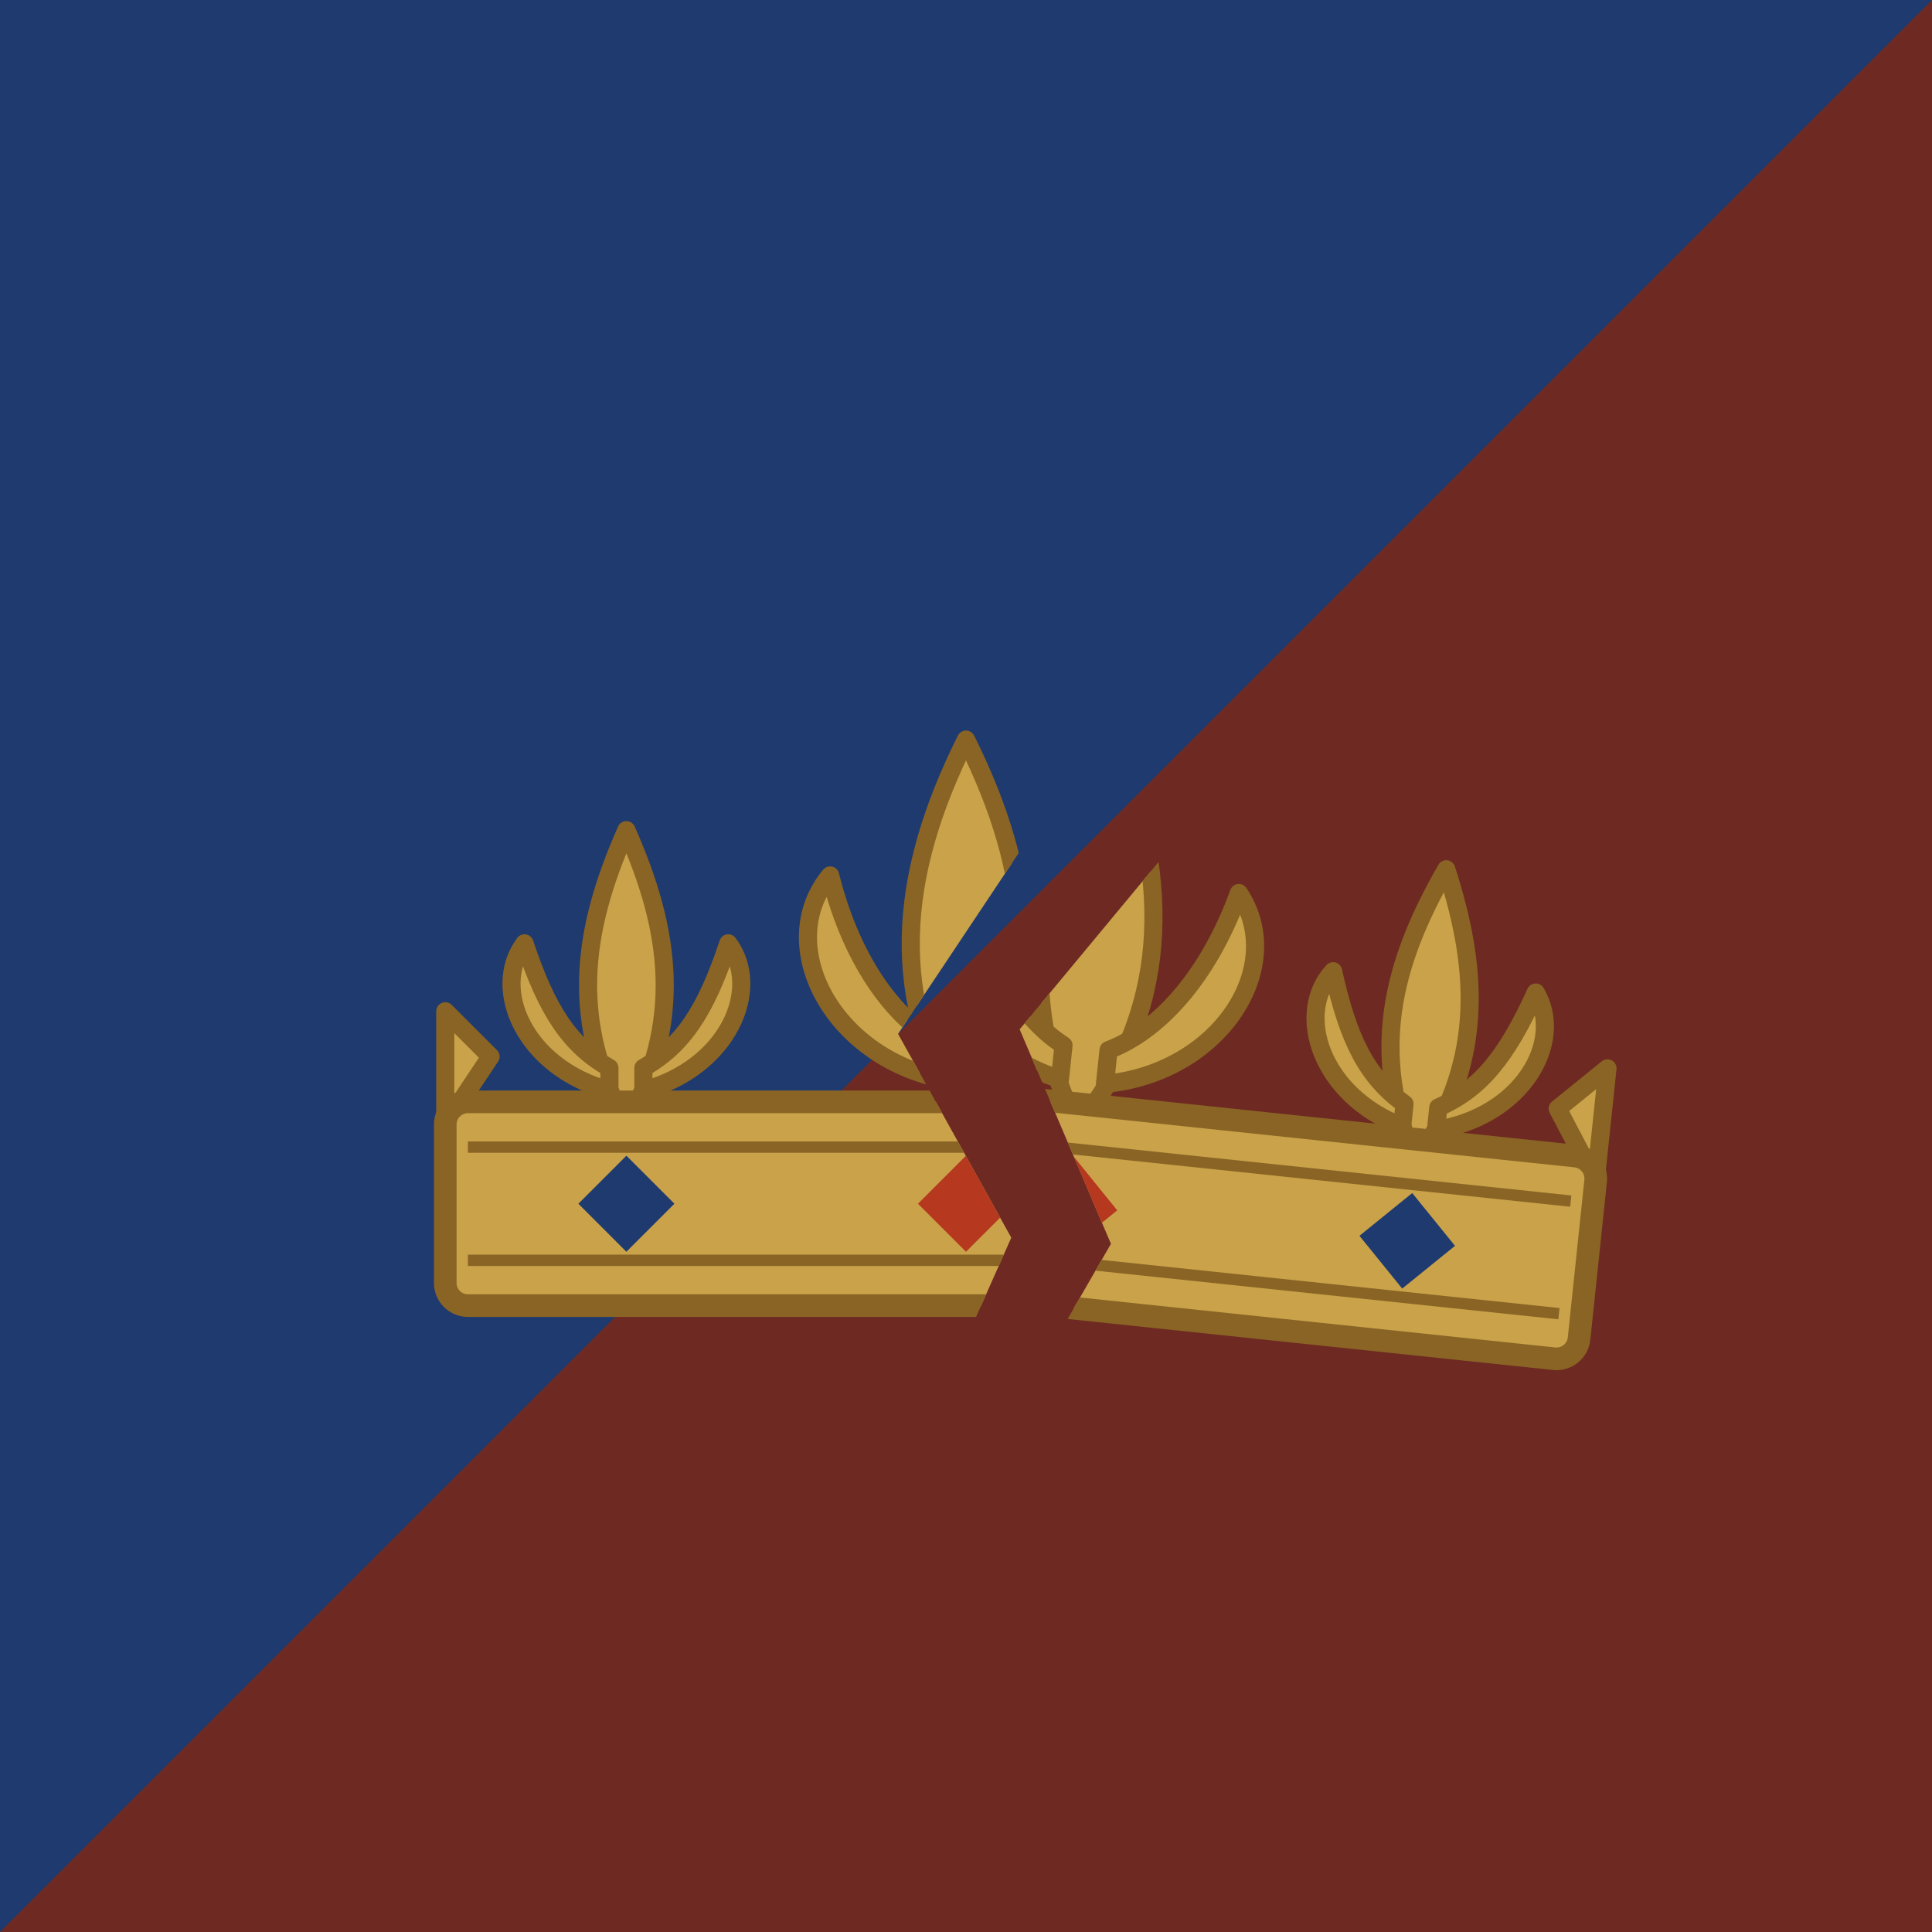
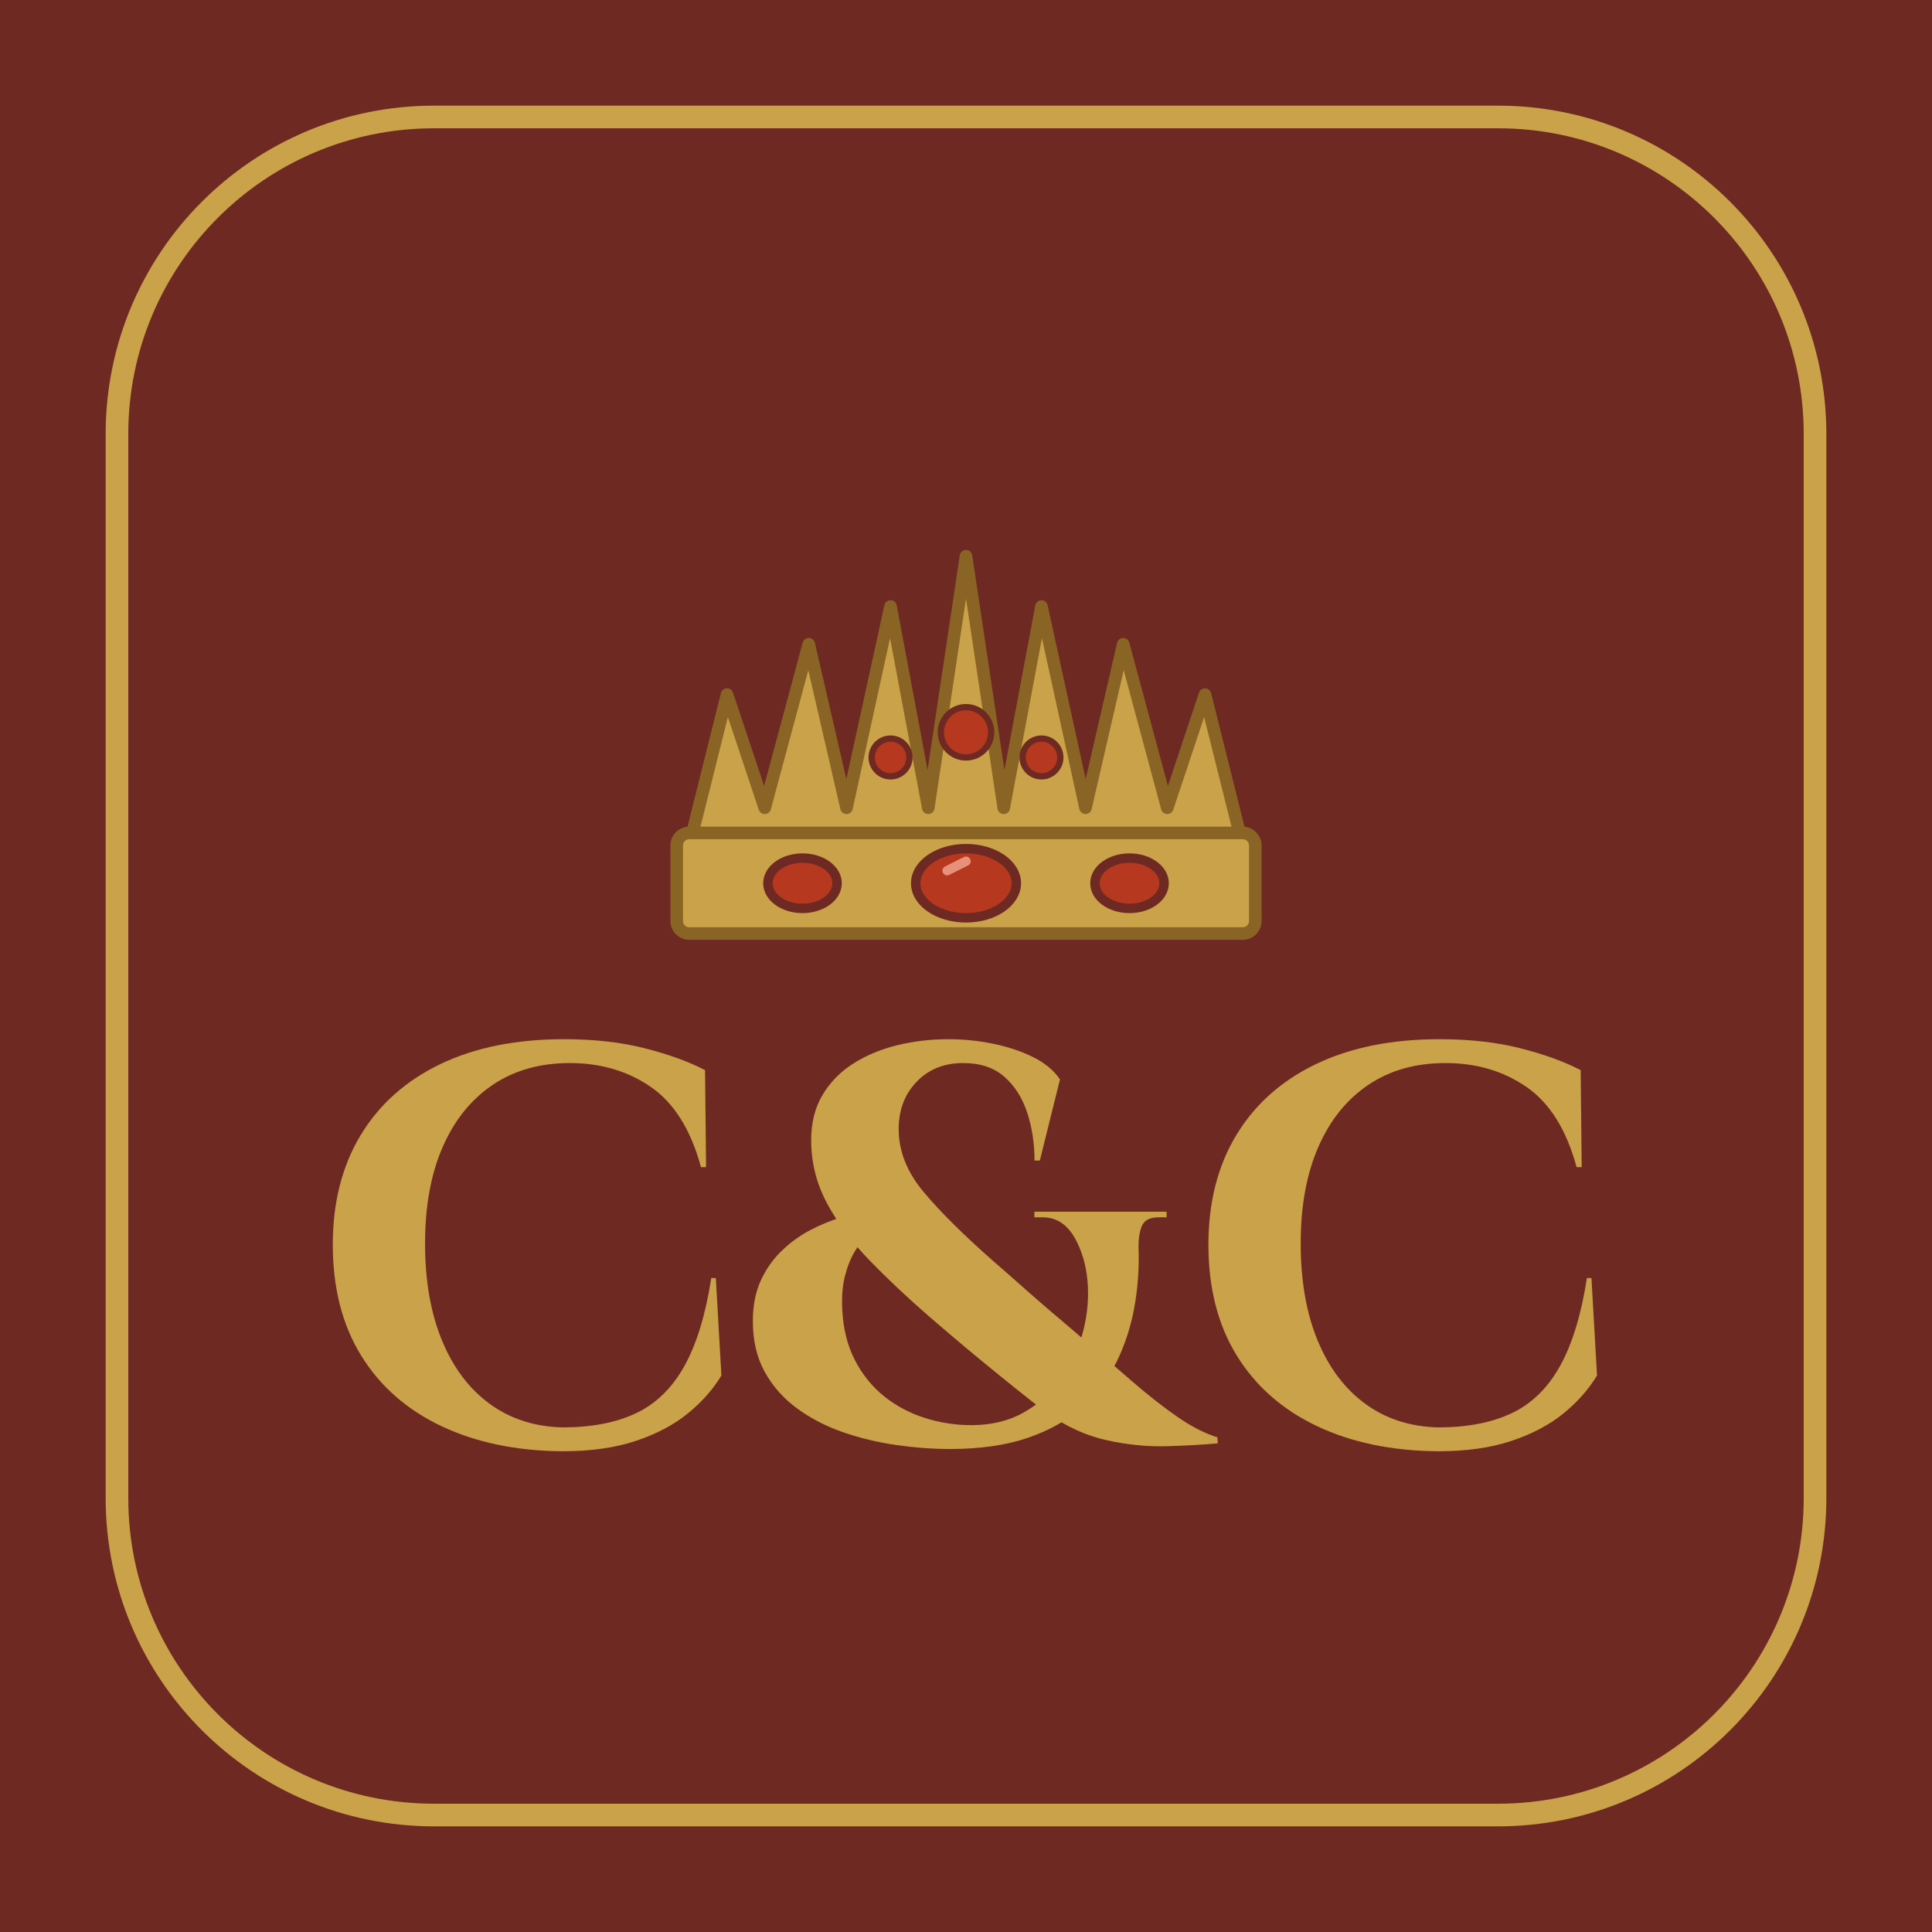
<svg xmlns="http://www.w3.org/2000/svg" viewBox="0 0 512 512" width="512" height="512">
-   <rect width="512" height="512" fill="#1f3a6e" />
-   <path d="M512 0 L512 512 L0 512 Z" fill="#6e2a22" />
-   <defs>
-     <clipPath id="L">
-       <path d="M0 0 H58 L66 30 L54 48 L64 66 L56 84 H0Z" />
-     </clipPath>
-     <clipPath id="R">
-       <path d="M58 0 H120 V84 H56 L64 66 L54 48 L66 30Z" />
-     </clipPath>
-   </defs>
-   <g transform="translate(76 130) scale(3)">
-     <g clip-path="url(#L)">
-       <g fill="#c9a24a" stroke="#8a6424" stroke-width="1.6" stroke-linejoin="round">
-         <path d="M60 56 C53 45 54 34 60 22 C66 34 67 45 60 56Z" />
-         <path d="M58 52 C48 50 43 40 48 34 C50 42 54 47 58 49Z" />
-         <path d="M62 52 C72 50 77 40 72 34 C70 42 66 47 62 49Z" />
-         <path d="M30 56 C25 47 26 39 30 30 C34 39 35 47 30 56Z" />
-         <path d="M28.5 53 C21 51 18 44 21 40 C23 46 25 49 28.5 51Z" />
-         <path d="M31.5 53 C39 51 42 44 39 40 C37 46 35 49 31.5 51Z" />
-         <path d="M90 56 C85 47 86 39 90 30 C94 39 95 47 90 56Z" />
-         <path d="M88.5 53 C81 51 78 44 81 40 C83 46 85 49 88.5 51Z" />
-         <path d="M91.5 53 C99 51 102 44 99 40 C97 46 95 49 91.5 51Z" />
-         <path d="M14 56 L14 46 L18 50 Z M106 56 L106 46 L102 50 Z" />
-       </g>
-       <rect x="14" y="54" width="92" height="18" rx="2" fill="#c9a24a" stroke="#8a6424" stroke-width="2" />
-       <path d="M16 58h88M16 68h88" stroke="#8a6424" stroke-width="1" />
-       <rect x="27" y="60" width="6" height="6" transform="rotate(45 30 63)" fill="#1f3a6e" />
-       <rect x="57" y="60" width="6" height="6" transform="rotate(45 60 63)" fill="#b5381f" />
-       <rect x="87" y="60" width="6" height="6" transform="rotate(45 90 63)" fill="#1f3a6e" />
-     </g>
+   <rect width="512" height="512" fill="#6e2a22" />
+   <rect x="31" y="31" width="450" height="450" rx="84" fill="none" stroke="#c9a24a" stroke-width="6" />
+   <g transform="translate(156 127.40) scale(1.6667)">
+     <path d="M16 58 L22 34 L28 52 L35 26 L41 52 L48 20 L54 52 L60 12 L66 52 L72 20 L79 52 L85 26 L92 52 L98 34 L104 58 Z" fill="#c9a24a" stroke="#8a6424" stroke-width="2" stroke-linejoin="round" />
+     <circle cx="60" cy="40" r="4" fill="#b5381f" stroke="#6e2a22" stroke-width="1" />
+     <circle cx="48" cy="44" r="3" fill="#b5381f" stroke="#6e2a22" stroke-width="1" />
+     <circle cx="72" cy="44" r="3" fill="#b5381f" stroke="#6e2a22" stroke-width="1" />
+     <rect x="14" y="56" width="92" height="16" rx="2" fill="#c9a24a" stroke="#8a6424" stroke-width="2" />
+     <ellipse cx="60" cy="64" rx="8" ry="5.5" fill="#b5381f" stroke="#6e2a22" stroke-width="1.5" />
+     <ellipse cx="34" cy="64" rx="5.5" ry="4" fill="#b5381f" stroke="#6e2a22" stroke-width="1.5" />
+     <ellipse cx="86" cy="64" rx="5.5" ry="4" fill="#b5381f" stroke="#6e2a22" stroke-width="1.5" />
+     <path d="M57 62 l3 -1.5" stroke="#e8907a" stroke-width="1.5" stroke-linecap="round" />
  </g>
-   <g transform="translate(96 138) rotate(6 256 256) scale(3)">
-     <g clip-path="url(#R)">
-       <g fill="#c9a24a" stroke="#8a6424" stroke-width="1.6" stroke-linejoin="round">
-         <path d="M60 56 C53 45 54 34 60 22 C66 34 67 45 60 56Z" />
-         <path d="M58 52 C48 50 43 40 48 34 C50 42 54 47 58 49Z" />
-         <path d="M62 52 C72 50 77 40 72 34 C70 42 66 47 62 49Z" />
-         <path d="M30 56 C25 47 26 39 30 30 C34 39 35 47 30 56Z" />
-         <path d="M28.5 53 C21 51 18 44 21 40 C23 46 25 49 28.5 51Z" />
-         <path d="M31.5 53 C39 51 42 44 39 40 C37 46 35 49 31.5 51Z" />
-         <path d="M90 56 C85 47 86 39 90 30 C94 39 95 47 90 56Z" />
-         <path d="M88.5 53 C81 51 78 44 81 40 C83 46 85 49 88.5 51Z" />
-         <path d="M91.5 53 C99 51 102 44 99 40 C97 46 95 49 91.5 51Z" />
-         <path d="M14 56 L14 46 L18 50 Z M106 56 L106 46 L102 50 Z" />
-       </g>
-       <rect x="14" y="54" width="92" height="18" rx="2" fill="#c9a24a" stroke="#8a6424" stroke-width="2" />
-       <path d="M16 58h88M16 68h88" stroke="#8a6424" stroke-width="1" />
-       <rect x="27" y="60" width="6" height="6" transform="rotate(45 30 63)" fill="#1f3a6e" />
-       <rect x="57" y="60" width="6" height="6" transform="rotate(45 60 63)" fill="#b5381f" />
-       <rect x="87" y="60" width="6" height="6" transform="rotate(45 90 63)" fill="#1f3a6e" />
-     </g>
+   <g fill="#c9a24a">
+     <path transform="translate(81.47 382.50) scale(0.15 -0.15)" d="M721.535 292 731.391 119.822Q709.034 82.893 671.963 52.732Q634.891 22.572 580.177 4.286Q525.463 -14 450.391 -14Q328.178 -13 236.553 30.482Q144.929 73.964 94.875 155.161Q44.822 236.357 44.822 351Q44.822 463.036 94.072 544.536Q143.322 626.036 234.839 670.018Q326.357 714 453.356 714Q533.427 714 596.57 697.839Q659.712 681.678 702.498 659.357L704.285 488.001H695.285Q668.428 586.929 607.106 629.393Q545.784 671.858 463.677 671.858Q384.176 671.858 326.962 633.09Q269.747 594.322 238.801 523.161Q207.854 452 207.854 353.214Q207.854 254.428 237.586 182.16Q267.319 109.893 321.712 70.017Q376.105 30.142 450.391 28.142Q527.463 28.142 580.374 53.125Q633.285 78.107 665.785 136.178Q698.285 194.25 713.535 292Z" />
+     <path transform="translate(195.47 382.50) scale(0.15 -0.15)" d="M372.283 714Q411.747 714 450.426 706.214Q489.104 698.428 520.961 682.928Q552.818 667.428 569.603 643L533.997 499.644H524.604Q524.604 544.609 511.765 583.966Q498.925 623.322 471.371 647.59Q443.818 671.858 398.389 671.858Q348.068 671.858 316.335 638.84Q284.603 605.821 284.603 555.142Q284.603 496.999 328.335 444.517Q372.067 392.035 453.924 319.999Q475.317 301.606 501.817 278.017Q528.317 254.428 554.621 232.017Q580.924 209.606 599.033 194.248Q652.889 147.606 696.71 109.802Q740.531 71.999 777.549 46.446Q814.566 20.893 847.709 10.607L848.317 0Q808.675 -3.643 757.997 -5.071Q707.319 -6.5 653.087 5.286Q598.855 17.072 547.963 52.679Q522.105 72.144 492.123 96.215Q462.141 120.287 432.605 144.608Q403.07 168.93 378.552 189.733Q354.034 210.537 338.712 223.858Q280.712 274.216 233.231 323.18Q185.749 372.144 157.874 424.322Q129.999 476.5 129.999 535.715Q129.999 581.821 150.07 615.553Q170.142 649.285 204.534 671.071Q238.927 692.857 282.301 703.428Q325.676 714 372.283 714ZM708.388 345.999Q710.281 292.214 701.031 240.696Q691.781 189.178 669.549 143.946Q647.317 98.714 608.657 63.982Q569.996 29.25 512.461 9.625Q454.926 -10 375.463 -10Q329.605 -10 280.801 -3.036Q231.998 3.929 186.802 19.483Q141.606 35.036 105.481 61.411Q69.357 87.786 48.16 125.804Q26.964 163.822 26.964 216.107Q26.964 257.25 41.053 287.821Q55.142 318.392 78.374 340.606Q101.606 362.821 128.73 376.892Q155.855 390.964 182.229 398.893Q208.604 406.821 229.176 408.322L248.033 388.75Q240.175 381.25 228.907 369.035Q217.639 356.821 206.818 338.66Q195.996 320.499 189.568 295.178Q183.139 269.856 184.961 236.142Q187.389 185.678 207.139 147.268Q226.889 108.857 258.514 83.375Q290.139 57.893 330.3 45.017Q370.46 32.142 413.104 32.142Q465.925 32.142 505.425 54.464Q544.925 76.785 570.818 112.714Q596.711 148.642 608.8 191.767Q620.89 234.892 618.89 276.999Q616.89 319.106 600.711 353.285Q589.497 376.927 574.3 388.106Q559.104 399.285 539.354 399.285H524.354V409.285H757.959V399.285H743.566Q720.959 399.285 714.495 384.463Q708.03 369.642 708.388 345.999Z" />
+     <path transform="translate(313.52 382.50) scale(0.15 -0.15)" d="M721.535 292 731.391 119.822Q709.034 82.893 671.963 52.732Q634.891 22.572 580.177 4.286Q525.463 -14 450.391 -14Q328.178 -13 236.553 30.482Q144.929 73.964 94.875 155.161Q44.822 236.357 44.822 351Q44.822 463.036 94.072 544.536Q143.322 626.036 234.839 670.018Q326.357 714 453.356 714Q533.427 714 596.57 697.839Q659.712 681.678 702.498 659.357L704.285 488.001H695.285Q668.428 586.929 607.106 629.393Q545.784 671.858 463.677 671.858Q384.176 671.858 326.962 633.09Q269.747 594.322 238.801 523.161Q207.854 452 207.854 353.214Q207.854 254.428 237.586 182.16Q267.319 109.893 321.712 70.017Q376.105 30.142 450.391 28.142Q527.463 28.142 580.374 53.125Q633.285 78.107 665.785 136.178Q698.285 194.25 713.535 292Z" />
  </g>
</svg>
